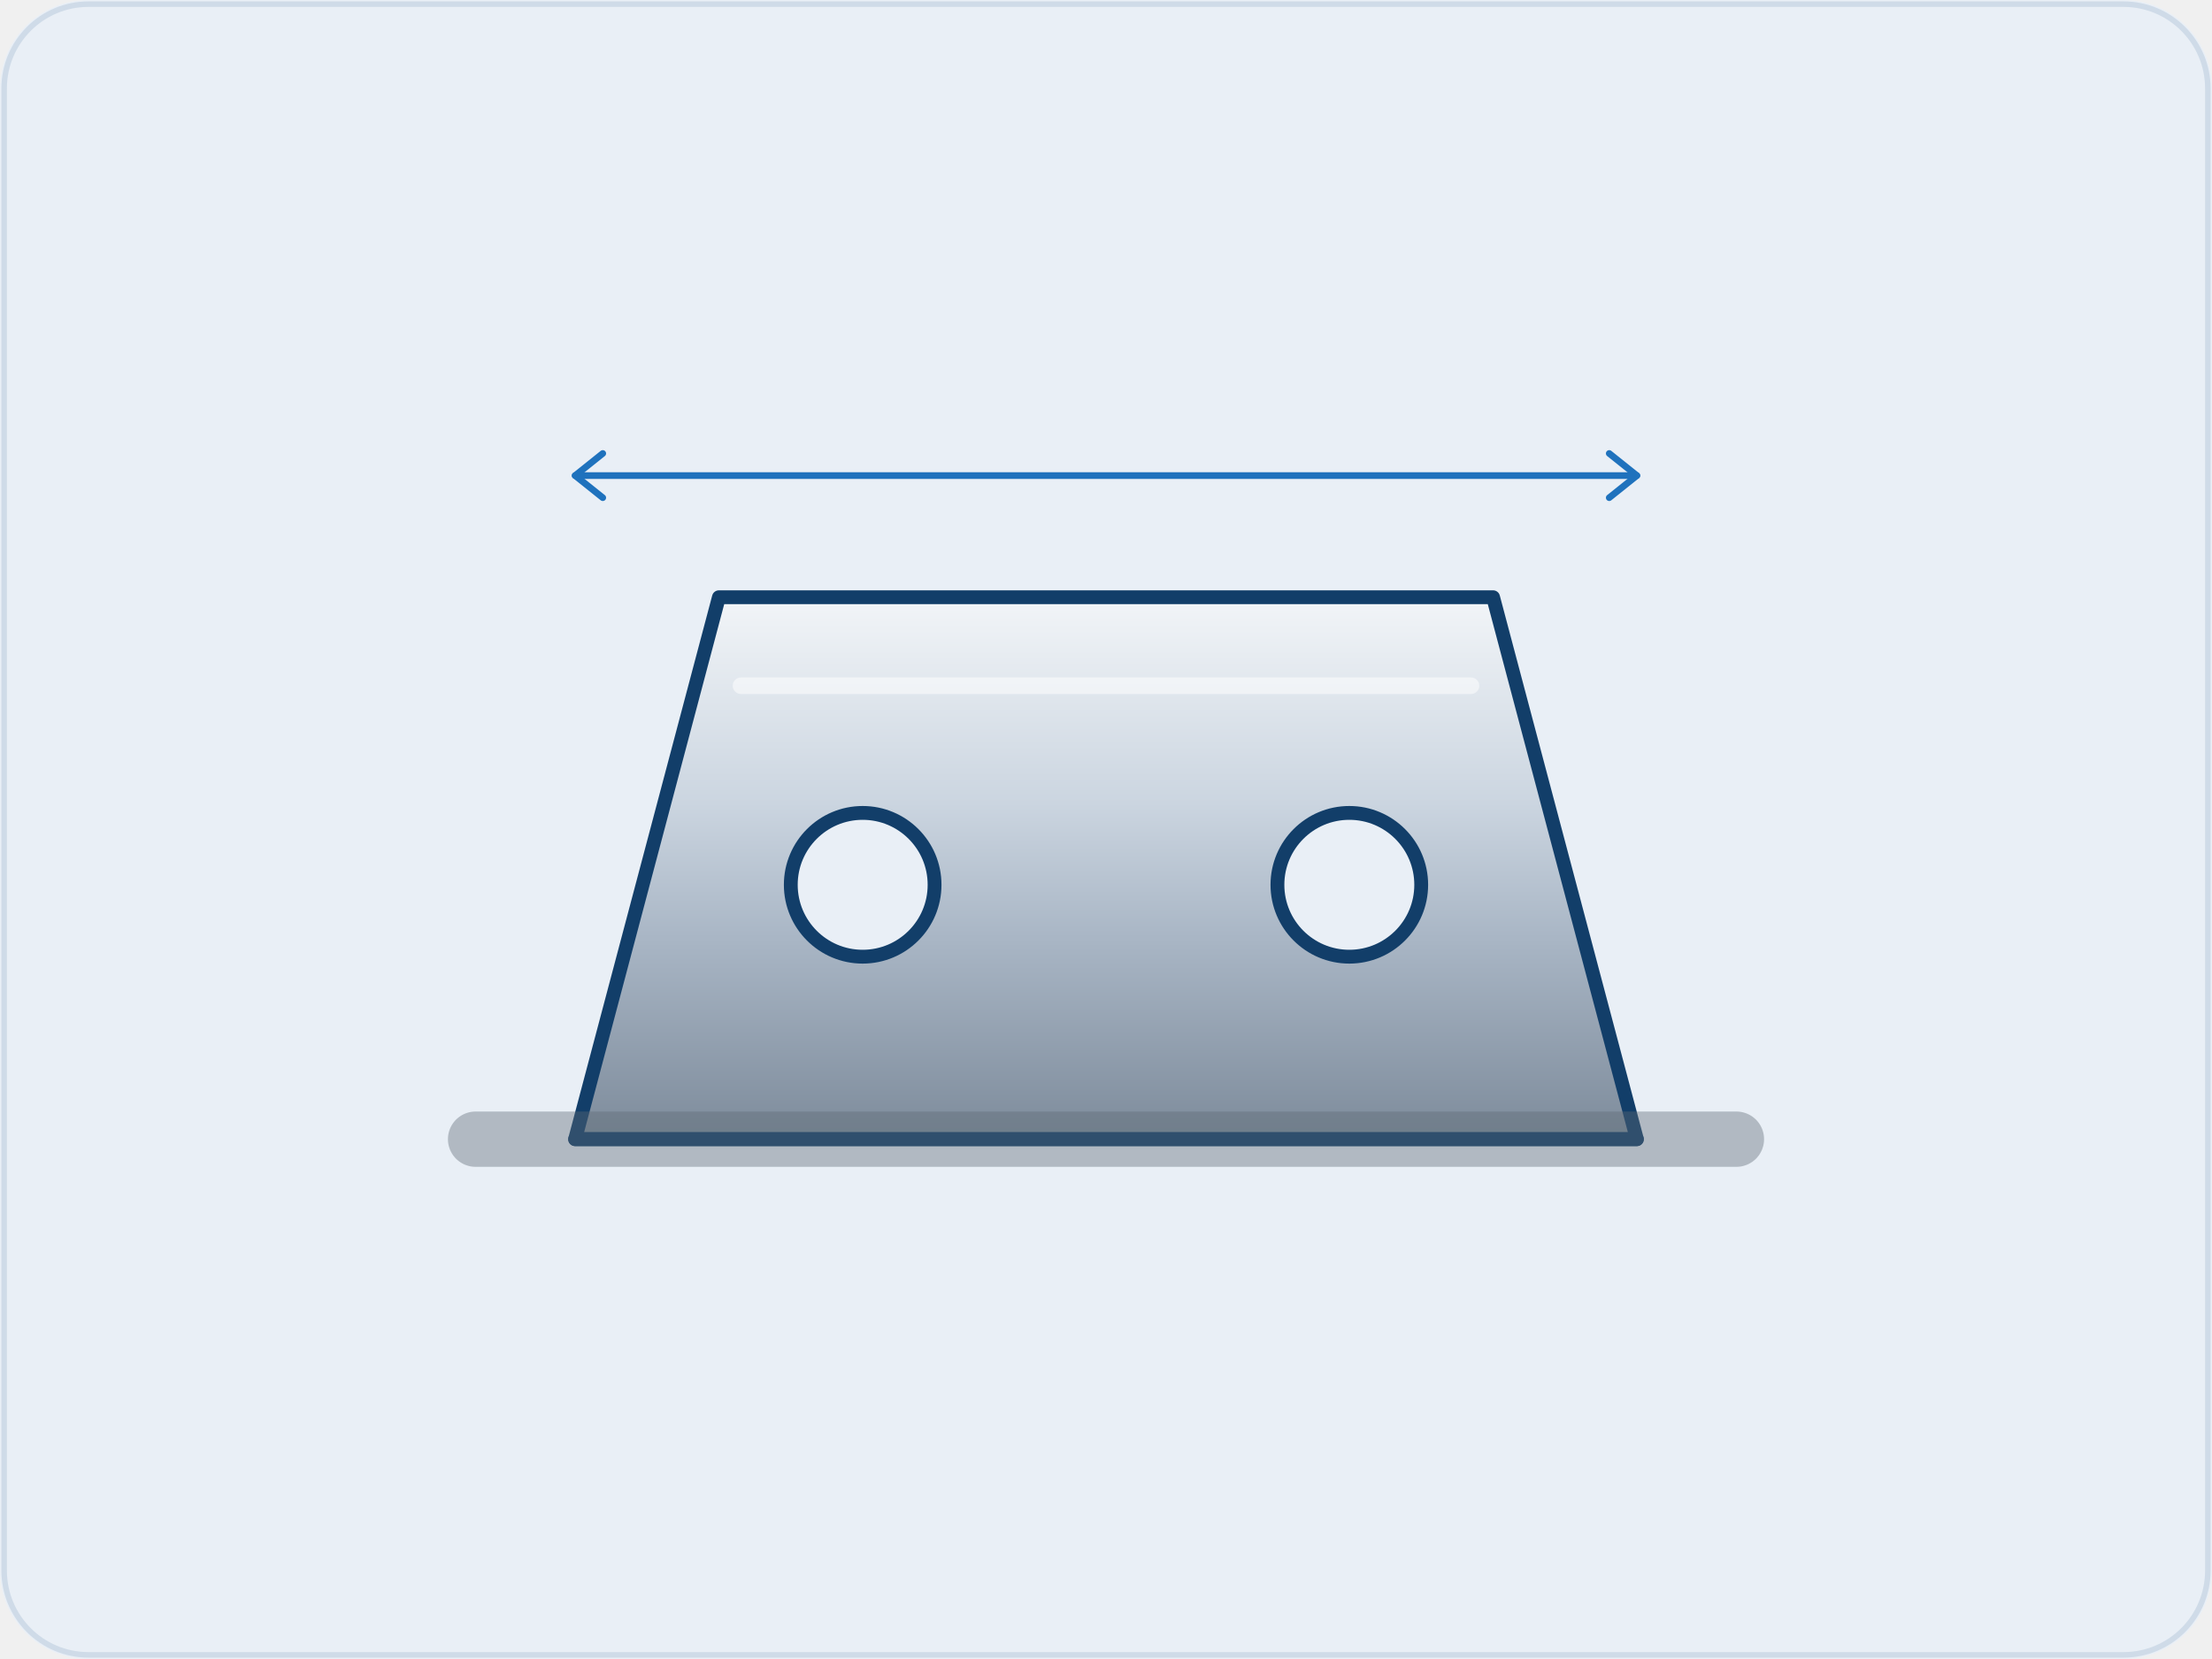
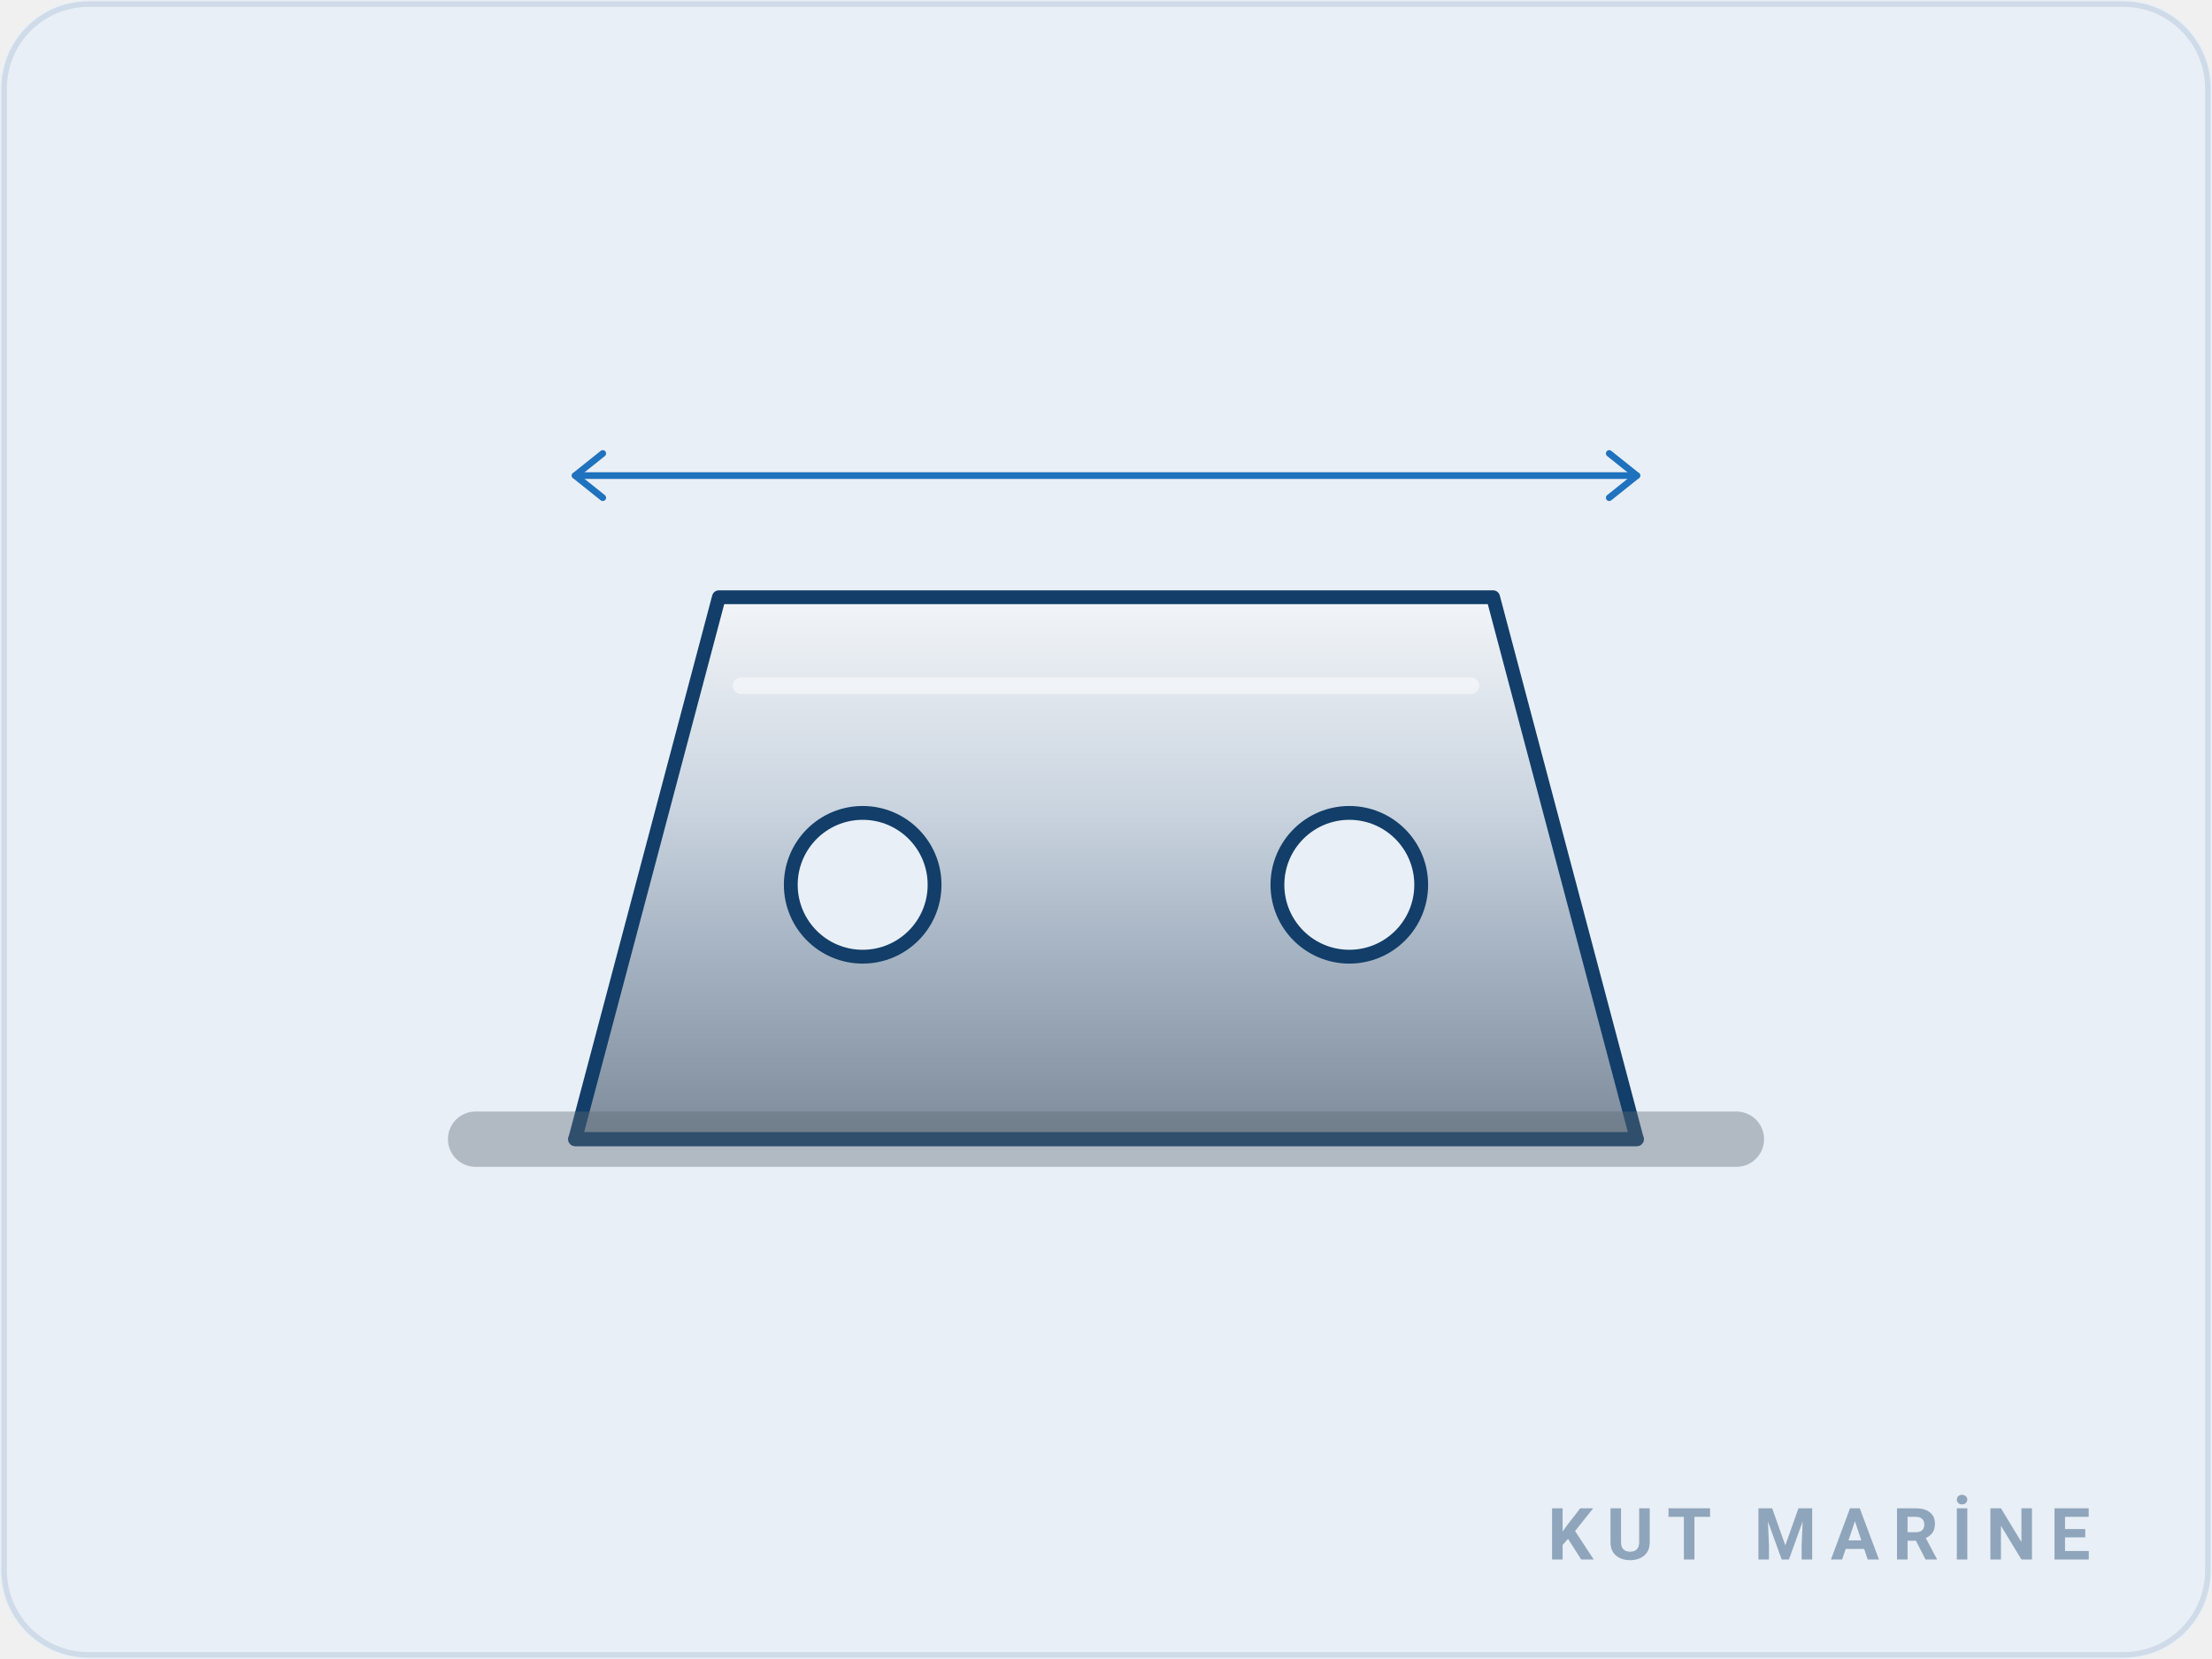
<svg xmlns="http://www.w3.org/2000/svg" viewBox="0 0 400 300" width="400" height="300" role="img" aria-labelledby="t d">
  <defs>
    <linearGradient id="metal" x1="0" y1="0" x2="0" y2="1">
      <stop offset="0" stop-color="#f2f5f8" />
      <stop offset=".38" stop-color="#cbd5e0" />
      <stop offset=".62" stop-color="#aab7c6" />
      <stop offset="1" stop-color="#7d8b9b" />
    </linearGradient>
    <linearGradient id="metalV" x1="0" y1="0" x2="1" y2="0">
      <stop offset="0" stop-color="#8f9dac" />
      <stop offset=".3" stop-color="#dbe2ea" />
      <stop offset=".6" stop-color="#b4c0cd" />
      <stop offset="1" stop-color="#808e9e" />
    </linearGradient>
    <linearGradient id="lead" x1="0" y1="0" x2="0" y2="1">
      <stop offset="0" stop-color="#9aa4ae" />
      <stop offset=".45" stop-color="#6d7883" />
      <stop offset="1" stop-color="#48515b" />
    </linearGradient>
    <linearGradient id="brass" x1="0" y1="0" x2="0" y2="1">
      <stop offset="0" stop-color="#e8c98a" />
      <stop offset=".5" stop-color="#c9a257" />
      <stop offset="1" stop-color="#9a7735" />
    </linearGradient>
    <linearGradient id="sea" x1="0" y1="0" x2="0" y2="1">
      <stop offset="0" stop-color="#bfe0f5" />
      <stop offset="1" stop-color="#5f9fd0" />
    </linearGradient>
  </defs>
  <rect width="400" height="300" rx="16" fill="#e9eff6" />
  <rect x=".75" y=".75" width="398.5" height="298.5" rx="15.25" fill="none" stroke="#cfdbe8" />
  <g stroke-linejoin="round" stroke-linecap="round">
    <path d="M104 206l26-98h140l26 98z" fill="url(#metal)" stroke="#123e69" stroke-width="2.5" />
    <path d="M134 124h132" stroke="#fff" stroke-width="3" opacity=".5" />
    <path d="M104 206h192" stroke="#123e69" stroke-width="2.5" />
    <g fill="#e9eff6" stroke="#123e69" stroke-width="2.5">
      <circle cx="156" cy="160" r="13" />
      <circle cx="244" cy="160" r="13" />
    </g>
    <path d="M86 206h228" stroke="#5d6974" stroke-width="10" opacity=".4" />
    <g stroke="#1f72bd" stroke-width="1.2" fill="none">
      <path d="M104 86L296 86" />
      <path d="M109 82L104 86L109 90M291 82L296 86L291 90" />
    </g>
  </g>
+   <text x="378" y="282" fill="#123e69" opacity=".42" font-family="system-ui,-apple-system,Segoe UI,Roboto,sans-serif" font-size="13" font-weight="600" letter-spacing="2.4" text-anchor="end">KUT MARİNE</text>
</svg>
